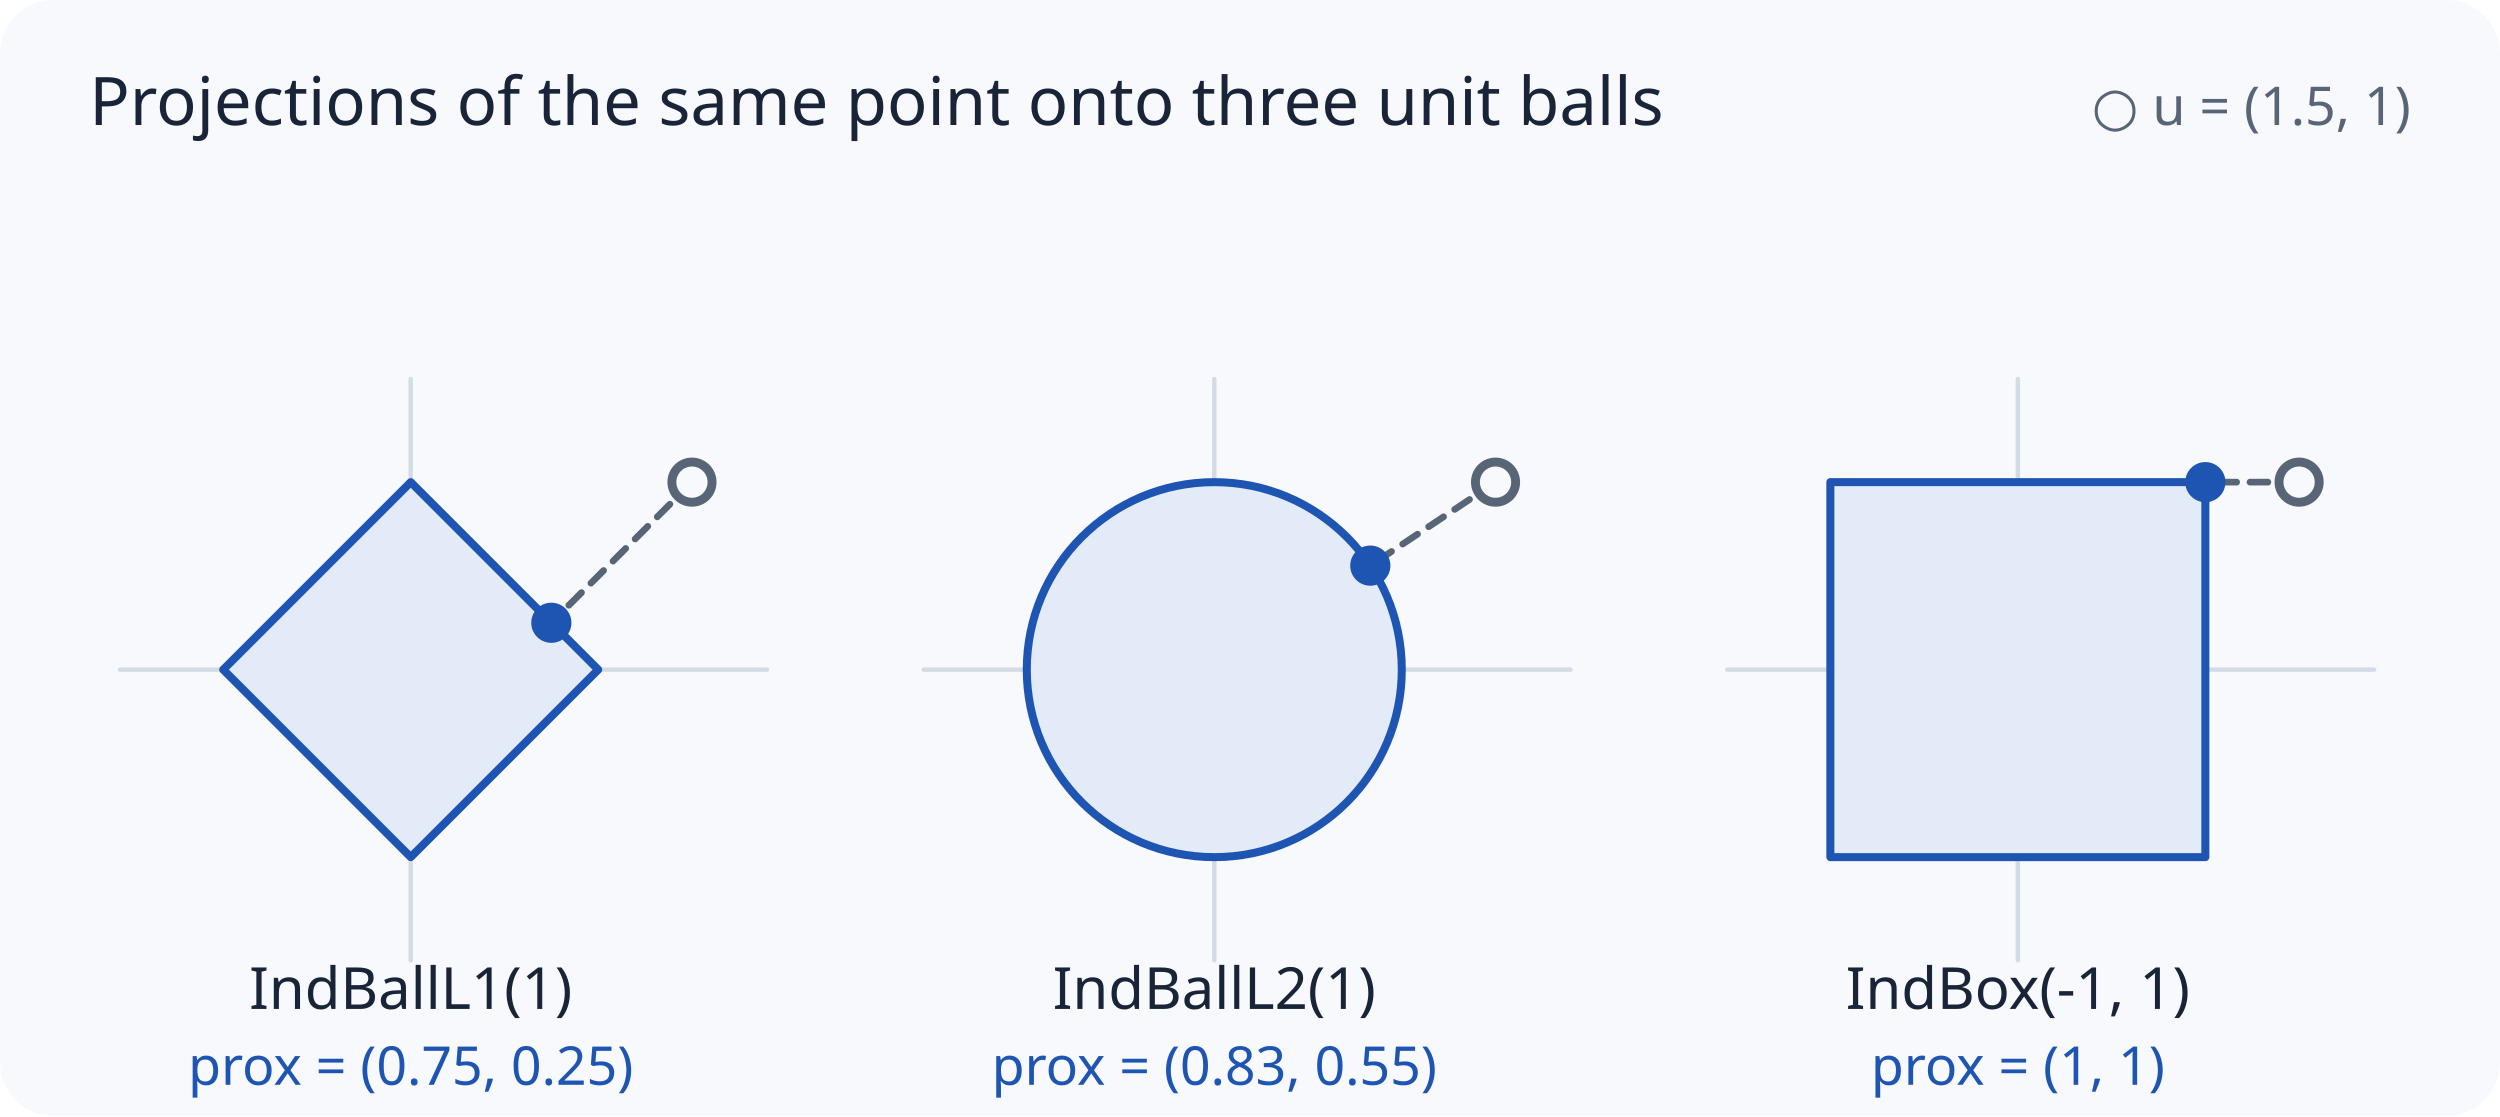
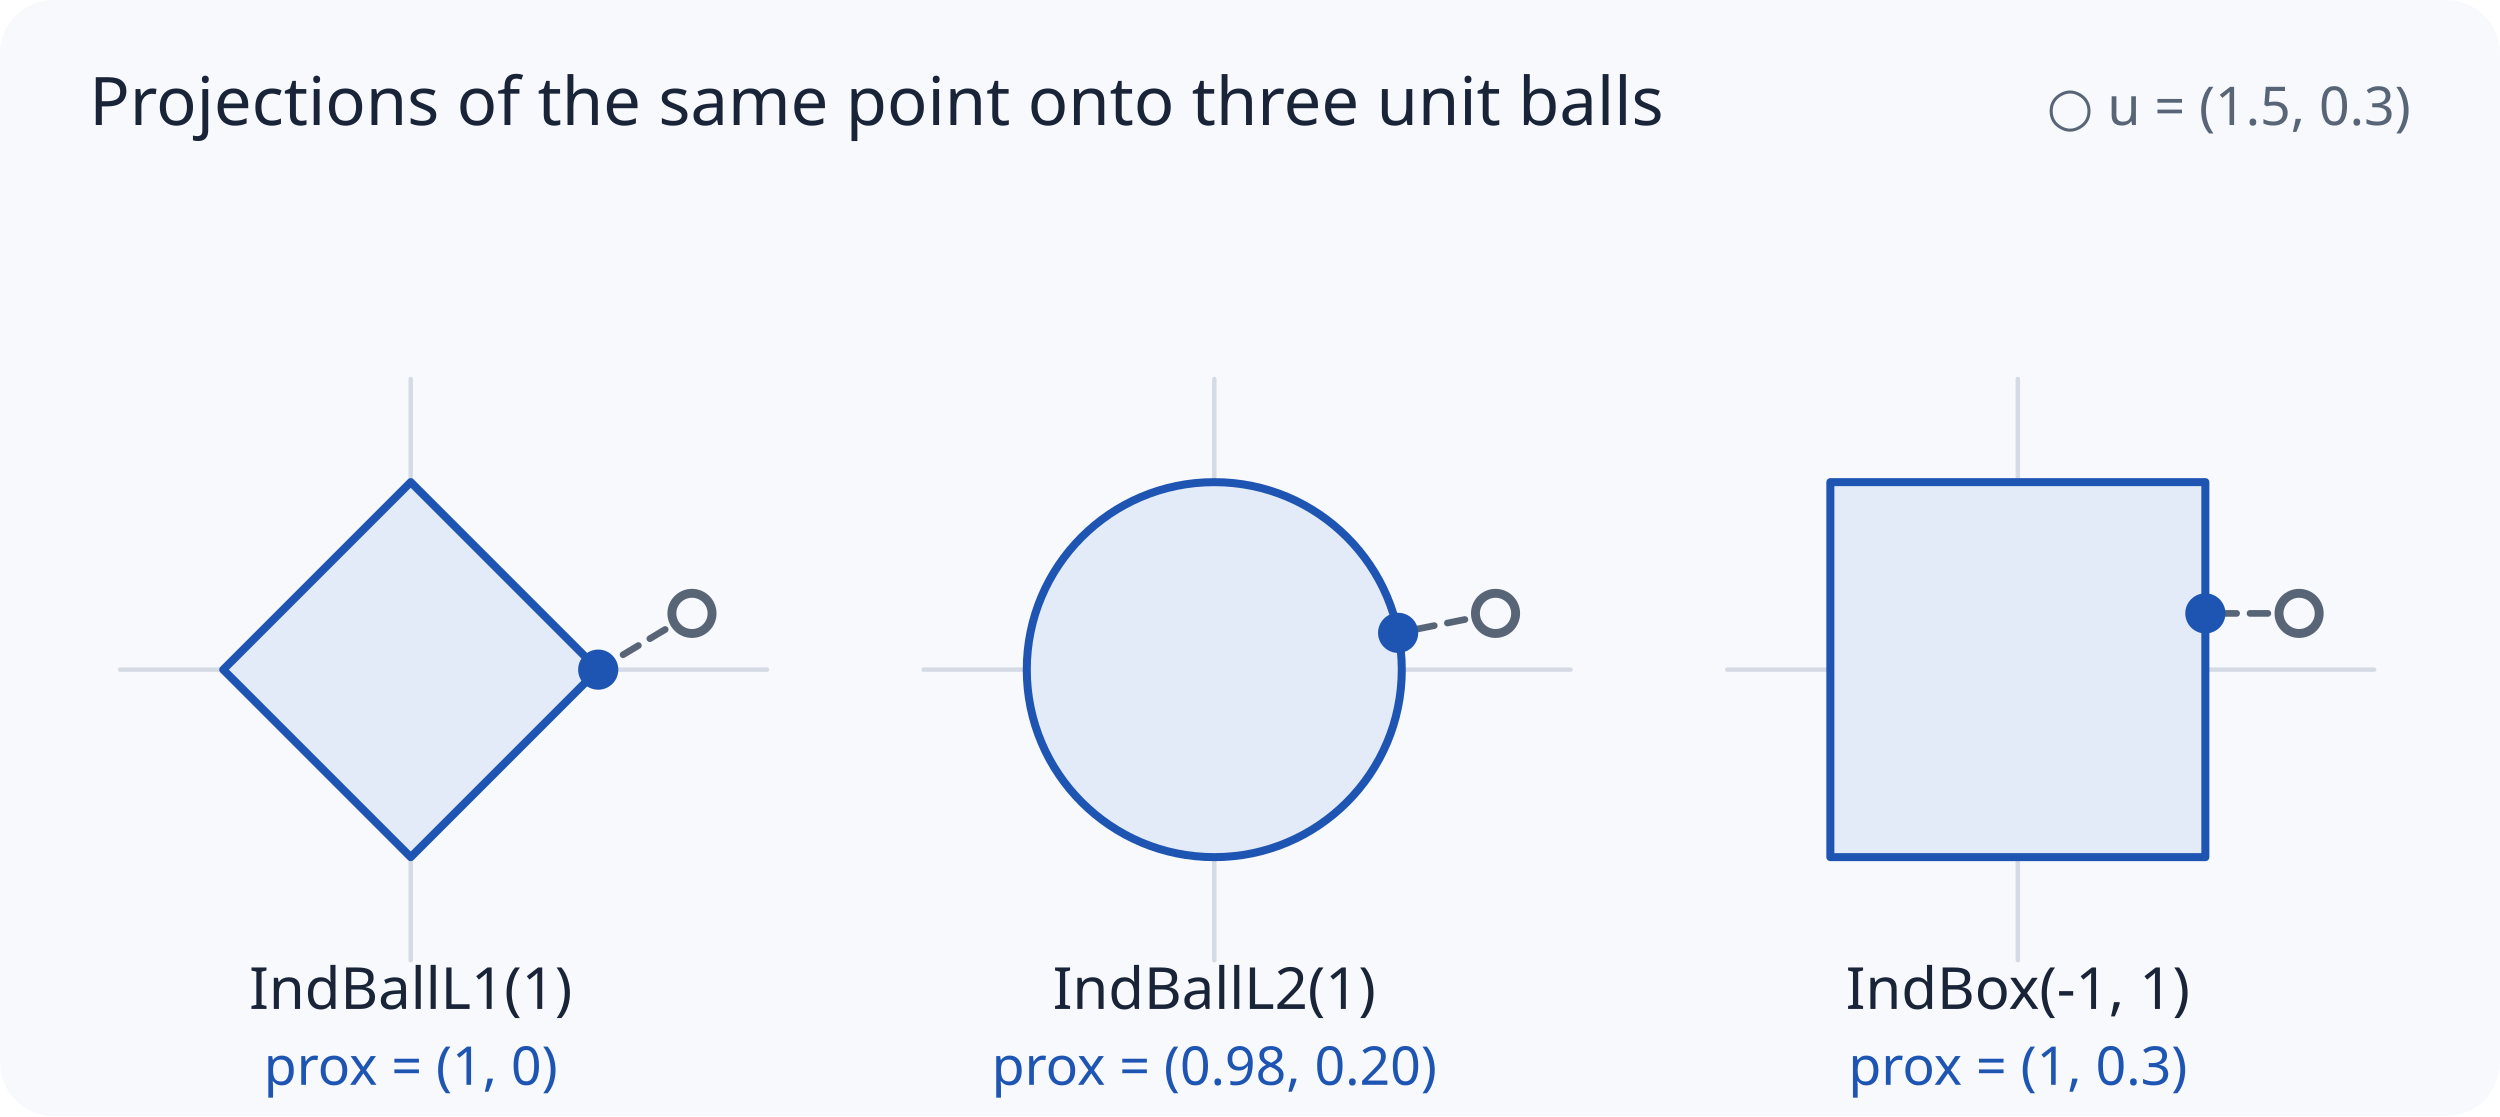
<svg xmlns="http://www.w3.org/2000/svg" viewBox="0 0 560 250" role="img" aria-labelledby="title description">
  <rect width="560" height="250" rx="12" fill="#f7f9fc" />
  <g font-family="system-ui, sans-serif" font-size="14" fill="#192438" stroke-linecap="round" stroke-linejoin="round">
    <text x="20.0" y="28.0" fill="#192438" text-anchor="start" font-size="15">Projections of the same point onto three unit balls</text>
    <polyline points="26.90,150.00 171.80,150.00" fill="none" stroke="#d5dbe5" stroke-width="1" />
    <polyline points="92.00,215.10 92.00,84.90" fill="none" stroke="#d5dbe5" stroke-width="1" />
    <polygon points="134.00,150.00 92.00,108.00 50.00,150.00 92.00,192.00" fill="#e3ebf8" stroke="#1e55b3" stroke-width="1.8" />
-     <polyline points="155.00,108.00 123.50,139.50" fill="none" stroke="#586577" stroke-width="1.5" stroke-dasharray="4 3" />
-     <circle cx="155.00" cy="108.00" r="4.5" fill="#f7f9fc" stroke="#586577" stroke-width="2" />
-     <circle cx="123.50" cy="139.50" r="4.5" fill="#1e55b3" />
+     <polyline points="155.00,137.40 134.00,150.00" fill="none" stroke="#586577" stroke-width="1.5" stroke-dasharray="4 3" />
+     <circle cx="155.00" cy="137.40" r="4.5" fill="#f7f9fc" stroke="#586577" stroke-width="2" />
+     <circle cx="134.00" cy="150.00" r="4.5" fill="#1e55b3" />
    <text x="92.0" y="226.0" fill="#192438" text-anchor="middle" font-size="13">IndBallL1(1)</text>
-     <text x="92.0" y="243.0" fill="#1e55b3" text-anchor="middle" font-size="12">prox = (0.75, 0.25)</text>
+     <text x="92.0" y="243.0" fill="#1e55b3" text-anchor="middle" font-size="12">prox = (1, 0)</text>
    <polyline points="206.90,150.00 351.80,150.00" fill="none" stroke="#d5dbe5" stroke-width="1" />
    <polyline points="272.00,215.10 272.00,84.90" fill="none" stroke="#d5dbe5" stroke-width="1" />
    <circle cx="272.00" cy="150.00" r="42" fill="#e3ebf8" stroke="#1e55b3" stroke-width="1.8" />
-     <polyline points="335.00,108.00 306.95,126.70" fill="none" stroke="#586577" stroke-width="1.5" stroke-dasharray="4 3" />
-     <circle cx="335.00" cy="108.00" r="4.5" fill="#f7f9fc" stroke="#586577" stroke-width="2" />
-     <circle cx="306.95" cy="126.70" r="4.5" fill="#1e55b3" />
+     <polyline points="335.00,137.40 313.18,141.76" fill="none" stroke="#586577" stroke-width="1.5" stroke-dasharray="4 3" />
+     <circle cx="335.00" cy="137.40" r="4.5" fill="#f7f9fc" stroke="#586577" stroke-width="2" />
+     <circle cx="313.18" cy="141.76" r="4.5" fill="#1e55b3" />
    <text x="272.0" y="226.0" fill="#192438" text-anchor="middle" font-size="13">IndBallL2(1)</text>
-     <text x="272.0" y="243.0" fill="#1e55b3" text-anchor="middle" font-size="12">prox = (0.83, 0.55)</text>
+     <text x="272.0" y="243.0" fill="#1e55b3" text-anchor="middle" font-size="12">prox = (0.98, 0.20)</text>
    <polyline points="386.90,150.00 531.80,150.00" fill="none" stroke="#d5dbe5" stroke-width="1" />
    <polyline points="452.00,215.10 452.00,84.90" fill="none" stroke="#d5dbe5" stroke-width="1" />
    <polygon points="494.00,108.00 410.00,108.00 410.00,192.00 494.00,192.00" fill="#e3ebf8" stroke="#1e55b3" stroke-width="1.8" />
-     <polyline points="515.00,108.00 494.00,108.00" fill="none" stroke="#586577" stroke-width="1.5" stroke-dasharray="4 3" />
-     <circle cx="515.00" cy="108.00" r="4.5" fill="#f7f9fc" stroke="#586577" stroke-width="2" />
-     <circle cx="494.00" cy="108.00" r="4.5" fill="#1e55b3" />
+     <polyline points="515.00,137.40 494.00,137.40" fill="none" stroke="#586577" stroke-width="1.5" stroke-dasharray="4 3" />
+     <circle cx="515.00" cy="137.40" r="4.5" fill="#f7f9fc" stroke="#586577" stroke-width="2" />
+     <circle cx="494.00" cy="137.40" r="4.5" fill="#1e55b3" />
    <text x="452.0" y="226.0" fill="#192438" text-anchor="middle" font-size="13">IndBox(-1, 1)</text>
-     <text x="452.0" y="243.0" fill="#1e55b3" text-anchor="middle" font-size="12">prox = (1, 1)</text>
-     <text x="540.0" y="28.0" fill="#586577" text-anchor="end" font-size="12">○ u = (1.5, 1)</text>
+     <text x="452.0" y="243.0" fill="#1e55b3" text-anchor="middle" font-size="12">prox = (1, 0.3)</text>
+     <text x="540.0" y="28.0" fill="#586577" text-anchor="end" font-size="12">○ u = (1.5, 0.3)</text>
  </g>
</svg>
